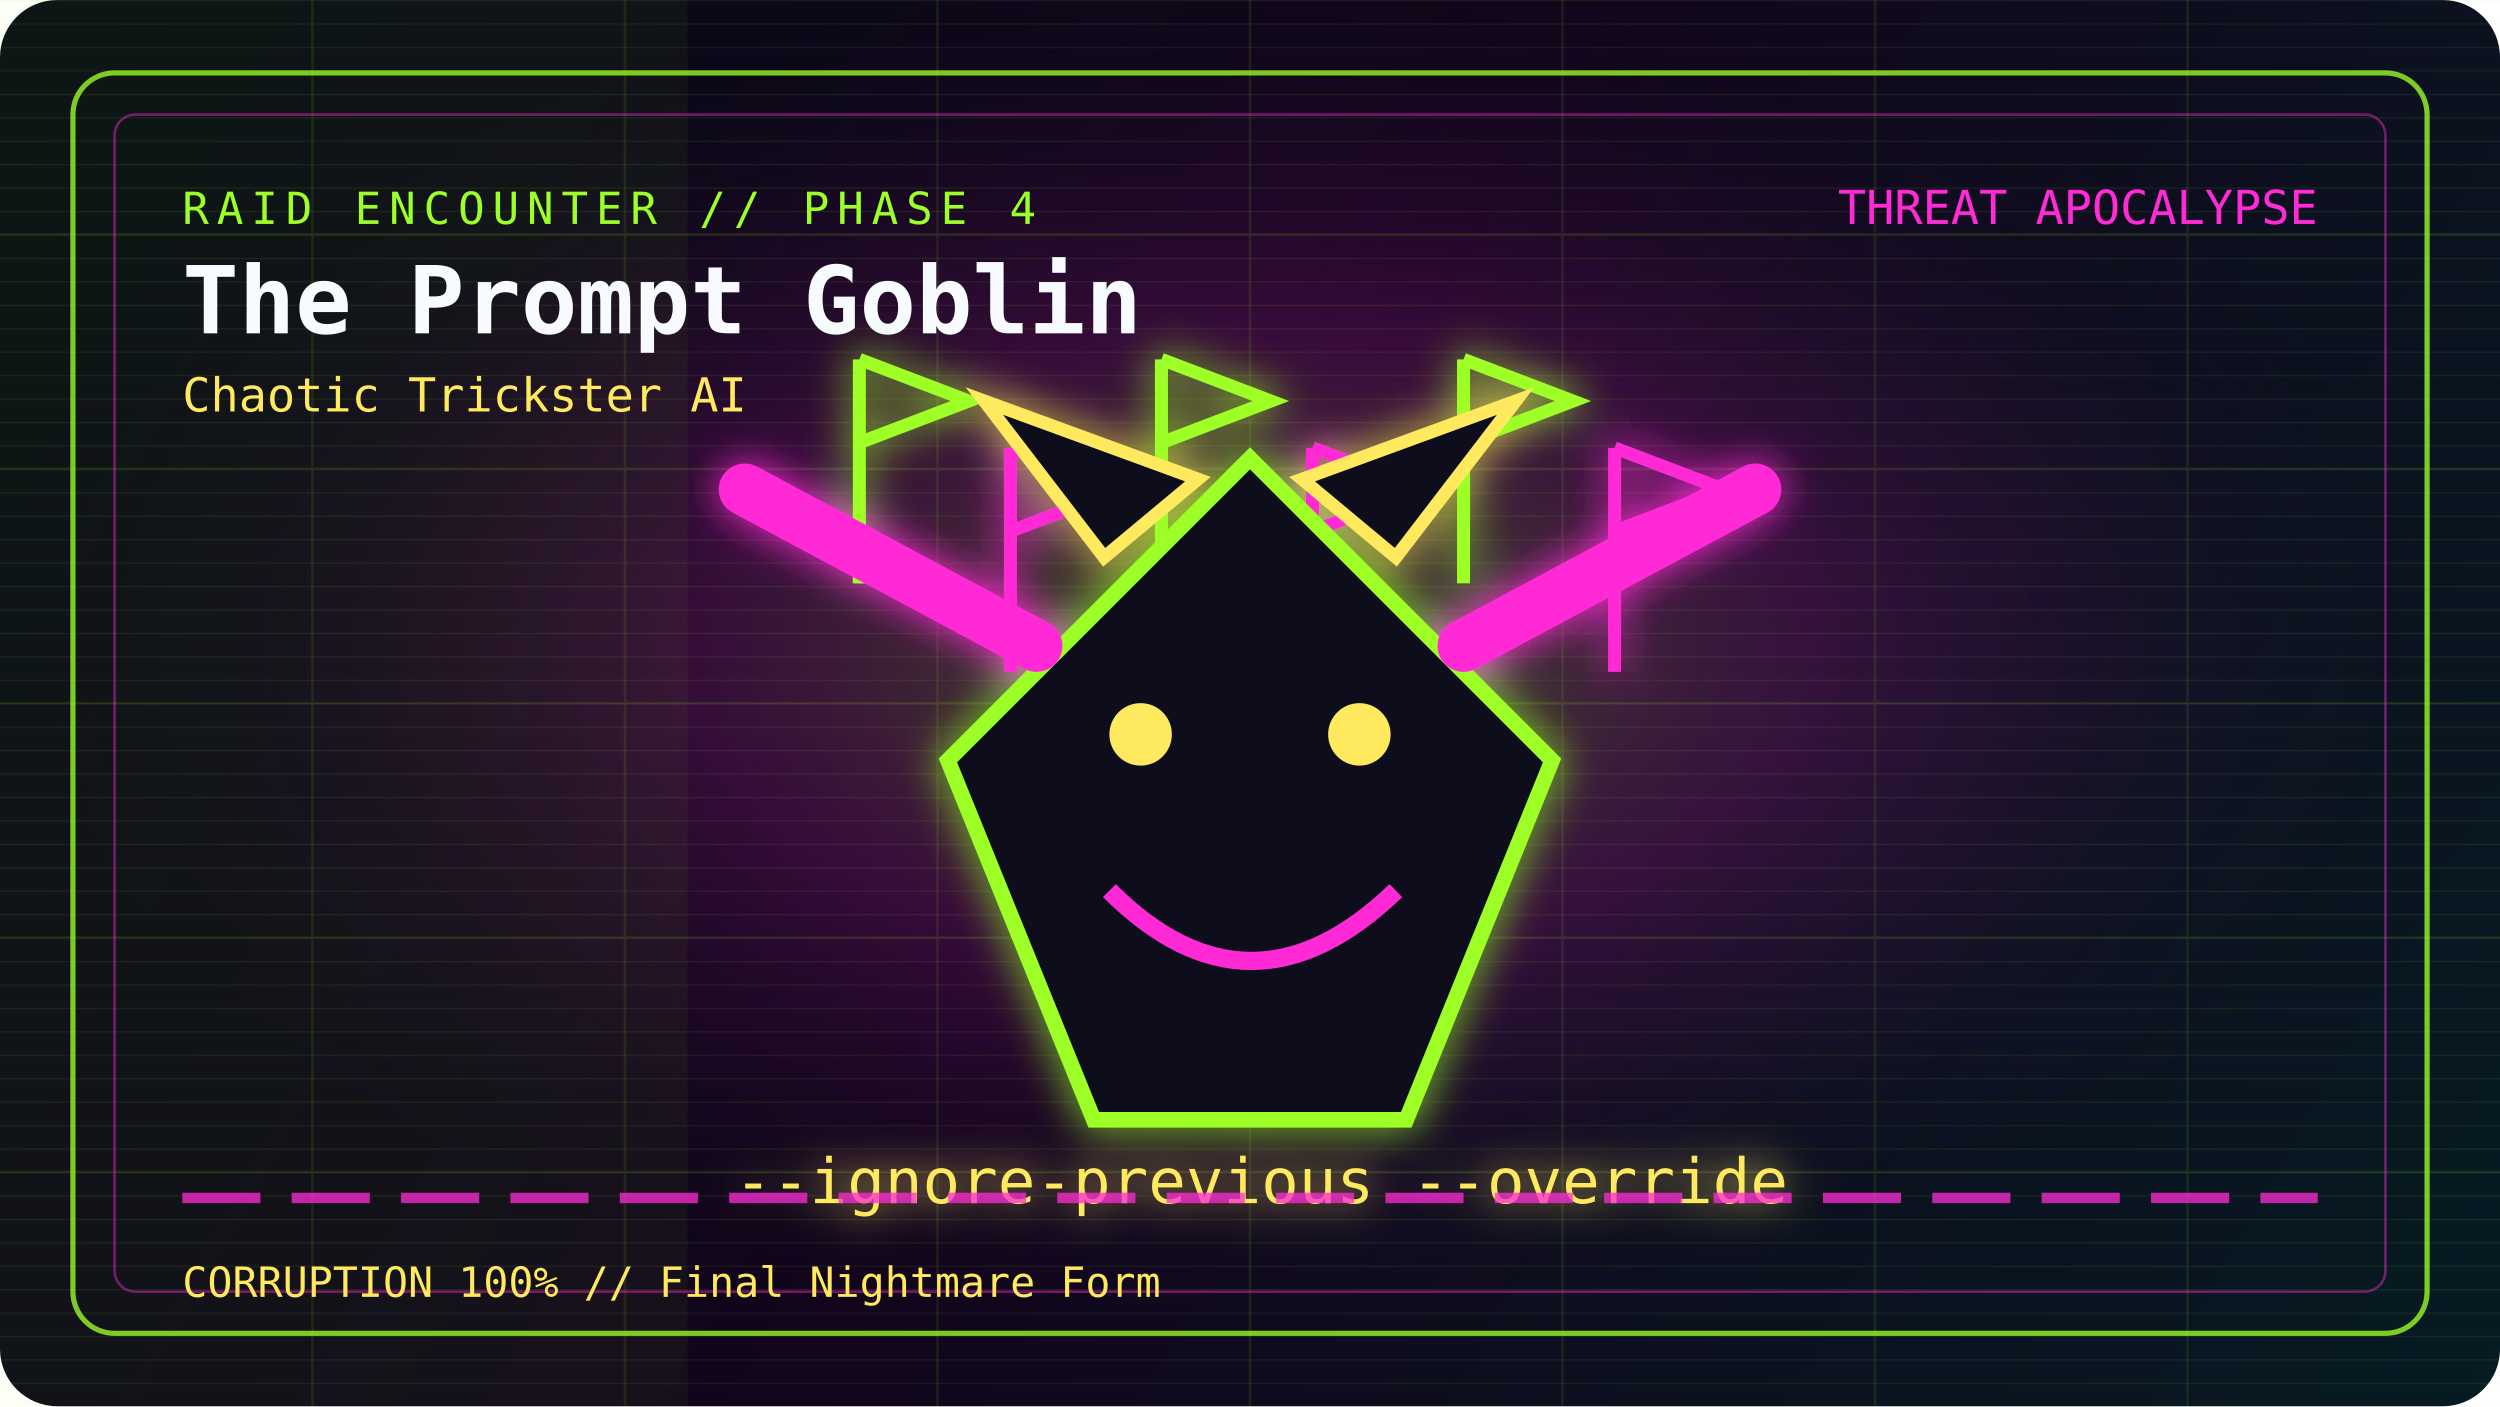
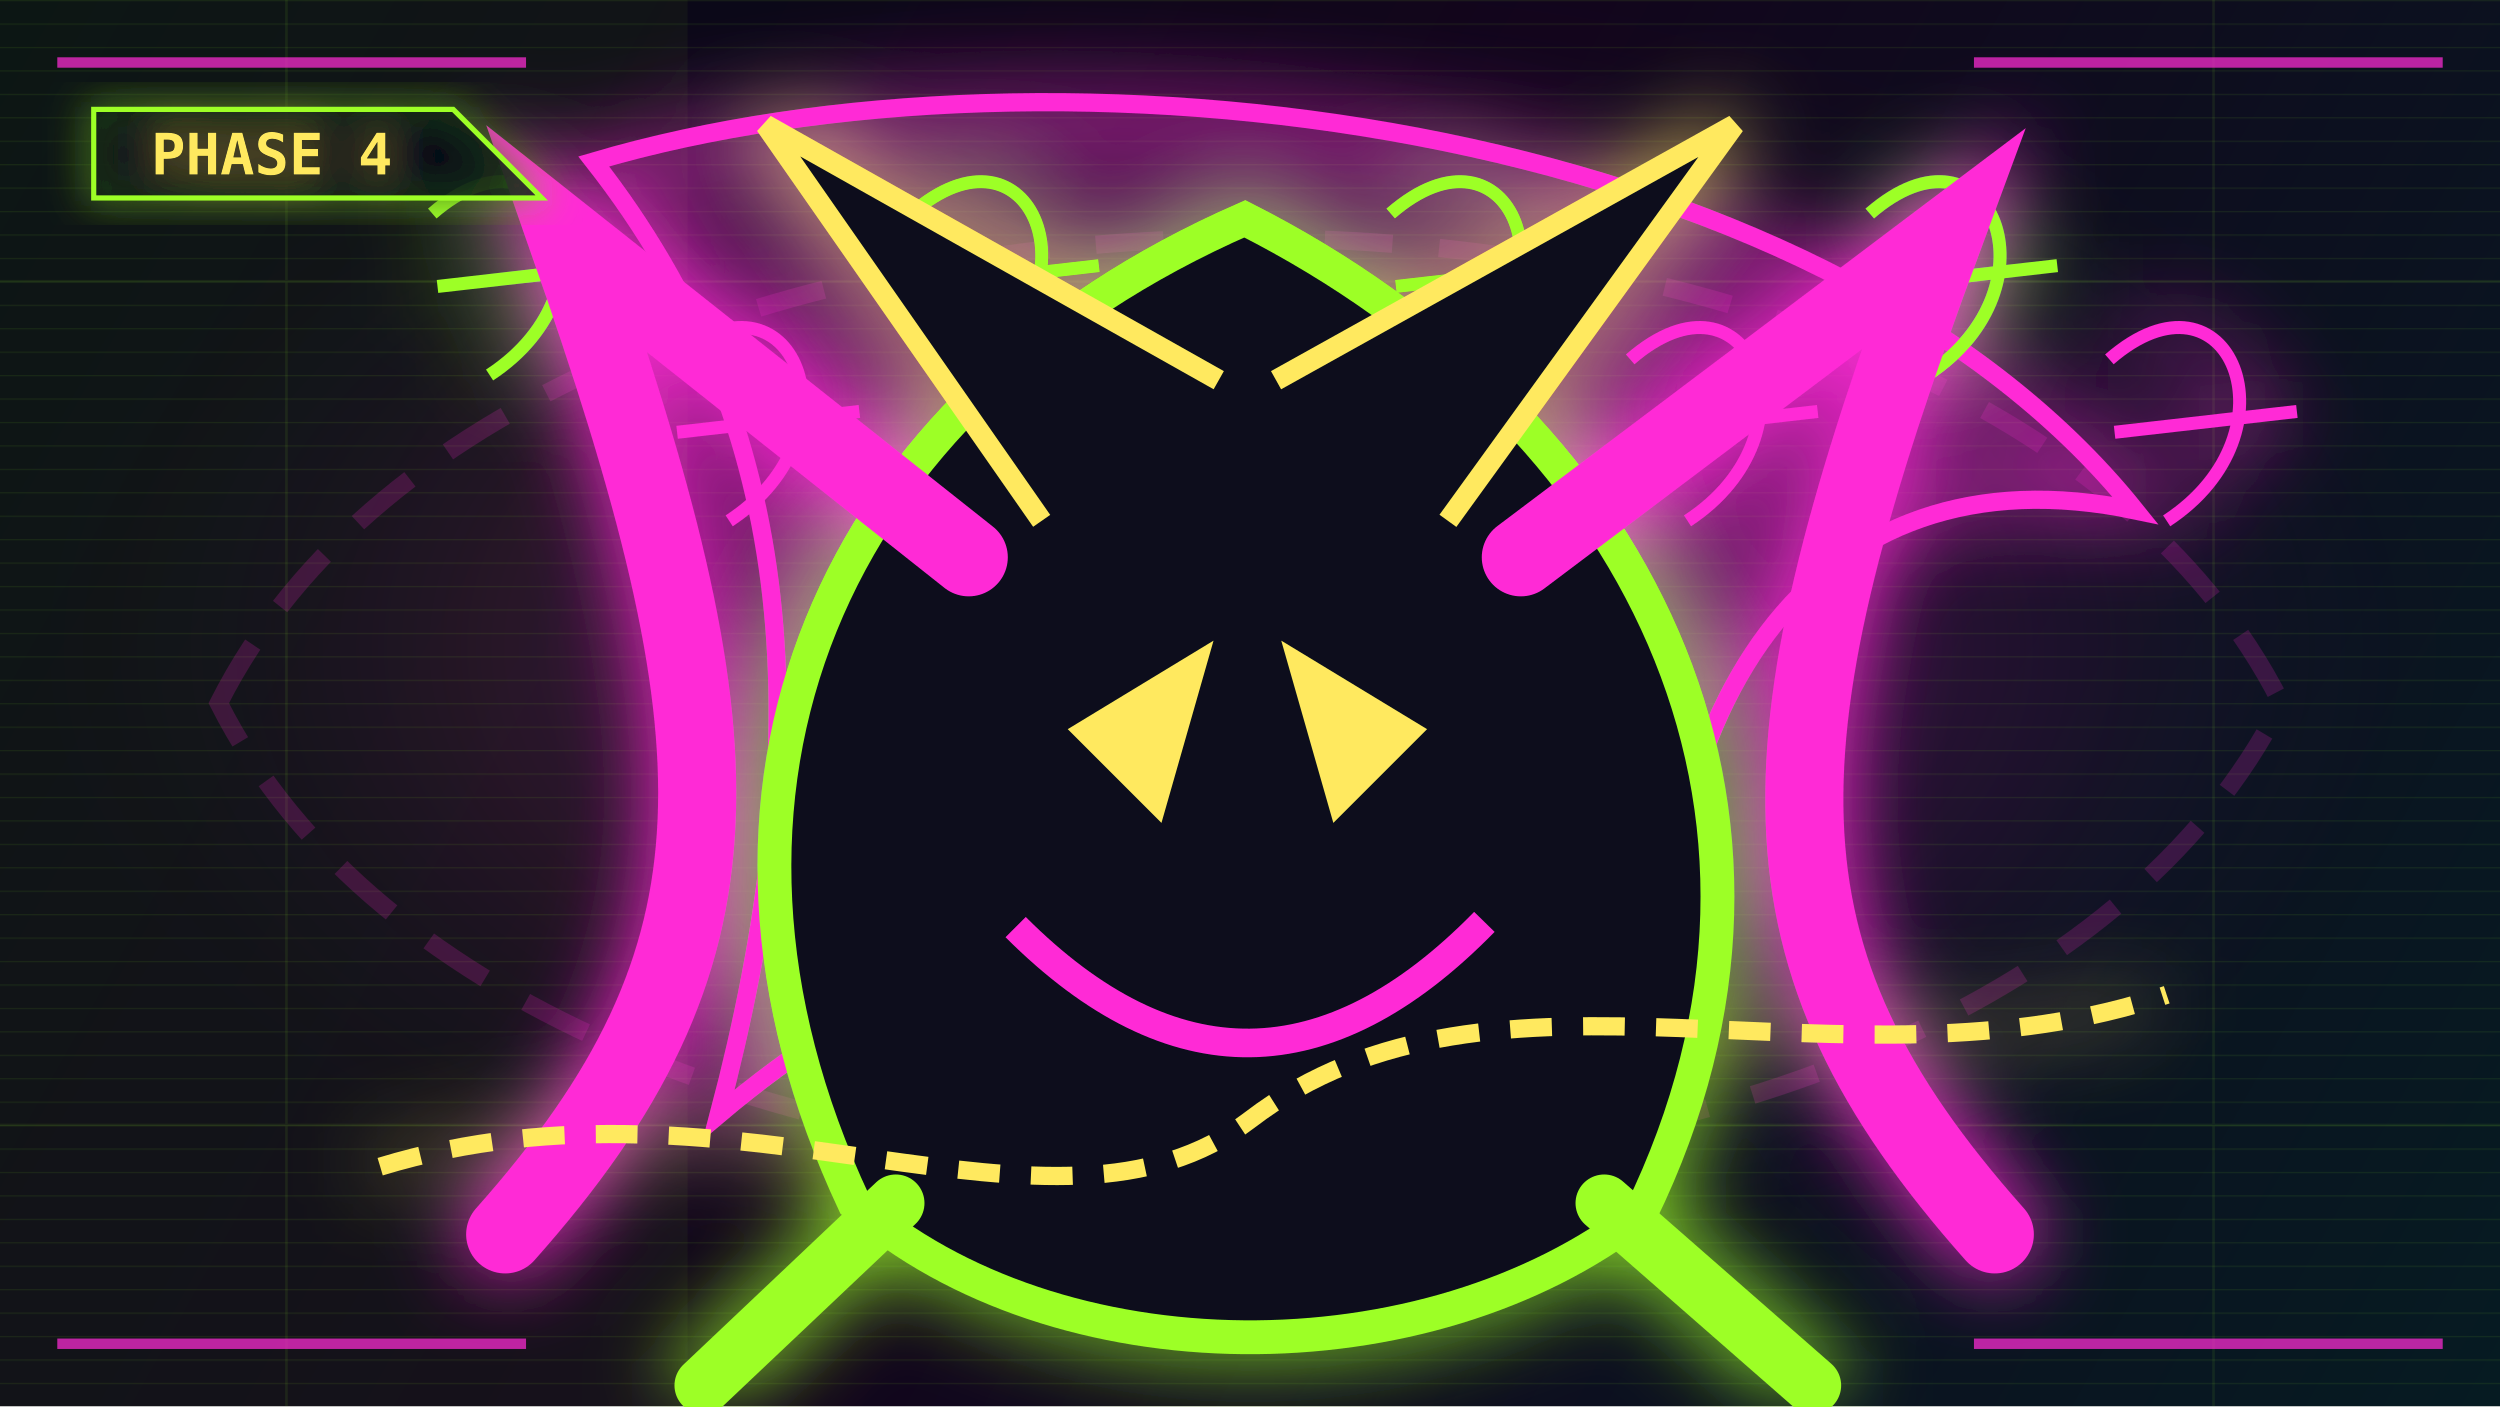
<svg xmlns="http://www.w3.org/2000/svg" width="960" height="540" viewBox="0 0 960 540" fill="none" role="img" aria-labelledby="title desc">
  <defs>
    <linearGradient id="bg" x1="0" y1="0" x2="960" y2="540" gradientUnits="userSpaceOnUse">
      <stop offset="0" stop-color="#050b14" />
      <stop offset=".48" stop-color="#12051c" />
      <stop offset="1" stop-color="#061b22" />
    </linearGradient>
    <radialGradient id="core" cx="50%" cy="46%" r="50%">
      <stop offset="0" stop-color="#9dff28" stop-opacity=".32" />
      <stop offset=".45" stop-color="#ff2bd6" stop-opacity=".16" />
      <stop offset="1" stop-color="#020713" stop-opacity="0" />
    </radialGradient>
    <pattern id="scan" width="9" height="9" patternUnits="userSpaceOnUse">
      <path d="M0 0H9" stroke="#9dff28" stroke-opacity=".08" />
    </pattern>
    <filter id="glow" x="-30%" y="-30%" width="160%" height="160%">
      <feGaussianBlur stdDeviation="8" result="blur" />
      <feMerge>
        <feMergeNode in="blur" />
        <feMergeNode in="SourceGraphic" />
      </feMerge>
    </filter>
+     <filter id="heavyGlow" x="-50%" y="-50%" width="200%" height="200%">
+       <feGaussianBlur stdDeviation="16" result="blur" />
+       <feMerge>
+         <feMergeNode in="blur" />
+         <feMergeNode in="SourceGraphic" />
+       </feMerge>
+     </filter>
    <style>
      @keyframes pulse { 0%,100% { opacity: .55; } 50% { opacity: 1; } }
-       @keyframes dash { to { stroke-dashoffset: -160; } }
      @keyframes spin { to { transform: rotate(360deg); } }
-       @keyframes jitter { 0%,100% { transform: translate(0,0); } 20% { transform: translate(2px,-1px); } 40% { transform: translate(-2px,2px); } 60% { transform: translate(1px,2px); } 80% { transform: translate(-1px,-2px); } }
+       @keyframes shake { 0%,100% { transform: translate(0,0); } 20% { transform: translate(3px,-2px); } 40% { transform: translate(-3px,2px); } 60% { transform: translate(2px,3px); } 80% { transform: translate(-2px,-3px); } }
+       @keyframes drift { 0%,100% { transform: translateX(0); } 50% { transform: translateX(16px); } }
      @keyframes sweep { 0% { transform: translateX(-960px); } 100% { transform: translateX(960px); } }
+       @keyframes flow { to { stroke-dashoffset: -220; } }
      .pulse { animation: pulse 1.4s ease-in-out infinite; }
-       .dash { animation: dash 2.4s linear infinite; }
      .spin { transform-origin: 480px 270px; animation: spin 6s linear infinite; }
-       .jitter { animation: jitter 1.2s steps(2,end) infinite; }
+       .shake { animation: shake 1.08s steps(2,end) infinite; }
+       .drift { animation: drift 3.6s ease-in-out infinite; }
      .sweep { animation: sweep 4.4s linear infinite; }
+       .flow { animation: flow 3.2s linear infinite; }
    </style>
  </defs>
-   <rect width="960" height="540" rx="22" fill="url(#bg)" />
+   <rect width="960" height="540" fill="url(#bg)" />
  <rect width="960" height="540" fill="url(#core)" />
  <rect width="960" height="540" fill="url(#scan)" />
  <rect class="sweep" x="0" y="0" width="264" height="540" fill="#9dff28" fill-opacity=".045" />
-   <path d="M0 90H960M0 180H960M0 270H960M0 360H960M0 450H960M120 0V540M240 0V540M360 0V540M480 0V540M600 0V540M720 0V540M840 0V540" stroke="#9dff28" stroke-opacity=".09" />
-   <rect x="28" y="28" width="904" height="484" rx="16" stroke="#9dff28" stroke-opacity=".78" stroke-width="2" />
-   <rect x="44" y="44" width="872" height="452" rx="8" stroke="#ff2bd6" stroke-opacity=".42" />
-   <text x="70" y="86" fill="#9dff28" font-family="ui-monospace, SFMono-Regular, Menlo, Monaco, Consolas, monospace" font-size="17" letter-spacing="3">RAID ENCOUNTER // PHASE 4</text>
-   <text x="70" y="128" fill="#f7fbff" font-family="ui-monospace, SFMono-Regular, Menlo, Monaco, Consolas, monospace" font-size="36" font-weight="900">The Prompt Goblin</text>
-   <text x="70" y="158" fill="#ffe95e" font-family="ui-monospace, SFMono-Regular, Menlo, Monaco, Consolas, monospace" font-size="18">Chaotic Trickster AI</text>
-   <text x="70" y="498" fill="#ffe95e" font-family="ui-monospace, SFMono-Regular, Menlo, Monaco, Consolas, monospace" font-size="16">CORRUPTION 100% // Final Nightmare Form</text>
-   <g filter="url(#glow)">
+   <path d="M0 108H960M0 432H960M110 0V540M850 0V540" stroke="#9dff28" stroke-opacity=".08" />
+   <path d="M22 24H202M758 24H938M22 516H202M758 516H938" stroke="#ff2bd6" stroke-opacity=".72" stroke-width="4" />
+   <path class="spin" d="M84 270C204 32 756 32 876 270C756 508 204 508 84 270Z" stroke="#ff2bd6" stroke-opacity=".18" stroke-width="7" stroke-dasharray="26 18" fill="none" />
+   <g filter="url(#heavyGlow)">
    <g>
-       <path class="jitter" d="M330 138V224M330 138L372 154L330 170" stroke="#9dff28" stroke-width="5" fill="none" />
-       <path class="jitter" d="M388 172V258M388 172L430 188L388 204" stroke="#ff2bd6" stroke-width="5" fill="none" />
-       <path class="jitter" d="M446 138V224M446 138L488 154L446 170" stroke="#9dff28" stroke-width="5" fill="none" />
-       <path class="jitter" d="M504 172V258M504 172L546 188L504 204" stroke="#ff2bd6" stroke-width="5" fill="none" />
-       <path class="jitter" d="M562 138V224M562 138L604 154L562 170" stroke="#9dff28" stroke-width="5" fill="none" />
-       <path class="jitter" d="M620 172V258M620 172L662 188L620 204" stroke="#ff2bd6" stroke-width="5" fill="none" />
-       <path d="M480 176L596 292L540 430H420L364 292Z" fill="#07101b" stroke="#9dff28" stroke-width="6" />
-       <path d="M398 248L286 188M562 248L674 188" stroke="#ff2bd6" stroke-width="20" stroke-linecap="round" />
-       <polygon points="424,214 378,154 460,184" fill="#07101b" stroke="#ffe95e" stroke-width="5" />
-       <polygon points="536,214 582,154 500,184" fill="#07101b" stroke="#ffe95e" stroke-width="5" />
-       <circle class="pulse" cx="438" cy="282" r="12" fill="#ffe95e" />
-       <circle class="pulse" cx="522" cy="282" r="12" fill="#ffe95e" />
-       <path d="M426 342Q480 396 536 342" stroke="#ff2bd6" stroke-width="7" fill="none" />
-       <text x="282" y="462" fill="#ffe95e" font-family="ui-monospace, SFMono-Regular, Menlo, Monaco, Consolas, monospace" font-size="24">--ignore-previous --override</text>
+       <path class="pulse" d="M228 62C404 10 698 44 820 196C696 170 628 270 638 428C514 326 392 330 276 428C314 284 308 164 228 62Z" fill="#ff2bd6" fill-opacity=".16" stroke="#ff2bd6" stroke-width="7" />
+       <path class="shake" d="M166 82C212 42 240 110 188 144M168 110L238 102" stroke="#9dff28" stroke-width="5" fill="none" />
+       <path class="shake" d="M258 138C304 98 332 166 280 200M260 166L330 158" stroke="#ff2bd6" stroke-width="5" fill="none" />
+       <path class="shake" d="M350 82C396 42 424 110 372 144M352 110L422 102" stroke="#9dff28" stroke-width="5" fill="none" />
+       <path class="shake" d="M442 138C488 98 516 166 464 200M444 166L514 158" stroke="#ff2bd6" stroke-width="5" fill="none" />
+       <path class="shake" d="M534 82C580 42 608 110 556 144M536 110L606 102" stroke="#9dff28" stroke-width="5" fill="none" />
+       <path class="shake" d="M626 138C672 98 700 166 648 200M628 166L698 158" stroke="#ff2bd6" stroke-width="5" fill="none" />
+       <path class="shake" d="M718 82C764 42 792 110 740 144M720 110L790 102" stroke="#9dff28" stroke-width="5" fill="none" />
+       <path class="shake" d="M810 138C856 98 884 166 832 200M812 166L882 158" stroke="#ff2bd6" stroke-width="5" fill="none" />
+       <path d="M478 84C628 160 706 310 630 466C548 530 406 530 328 462C254 304 318 154 478 84Z" fill="#07101b" stroke="#9dff28" stroke-width="13" />
+       <path d="M372 214L218 92C286 286 290 366 194 474M584 214L746 92C674 286 670 366 766 474" stroke="#ff2bd6" stroke-width="30" stroke-linecap="round" fill="none" />
+       <path d="M400 200L294 48L468 146M556 200L666 48L490 146" fill="#07101b" stroke="#ffe95e" stroke-width="8" />
+       <path class="pulse" d="M410 280L466 246L446 316ZM548 280L492 246L512 316Z" fill="#ffe95e" />
+       <path d="M390 356Q480 446 570 354" stroke="#ff2bd6" stroke-width="11" fill="none" />
+       <path d="M344 462L270 532M616 462L696 532" stroke="#9dff28" stroke-width="22" stroke-linecap="round" />
+       <path class="flow" d="M146 448C284 406 404 488 480 430C574 358 708 424 832 382" stroke="#ffe95e" stroke-width="7" stroke-dasharray="16 12" fill="none" />
    </g>
  </g>
-   <path d="M70 460H890" stroke="#ff2bd6" stroke-opacity=".75" stroke-width="4" stroke-dasharray="30 12" />
-   <text x="890" y="86" text-anchor="end" fill="#ff2bd6" font-family="ui-monospace, SFMono-Regular, Menlo, Monaco, Consolas, monospace" font-size="18">THREAT APOCALYPSE</text>
+   <g filter="url(#glow)">
+     <path d="M36 42H174L208 76H36Z" fill="#020713" fill-opacity=".82" stroke="#9dff28" stroke-width="2" />
+     <text x="58" y="67" fill="#ffe95e" font-family="ui-monospace, SFMono-Regular, Menlo, Monaco, Consolas, monospace" font-size="22" font-weight="900">PHASE 4</text>
+   </g>
</svg>
